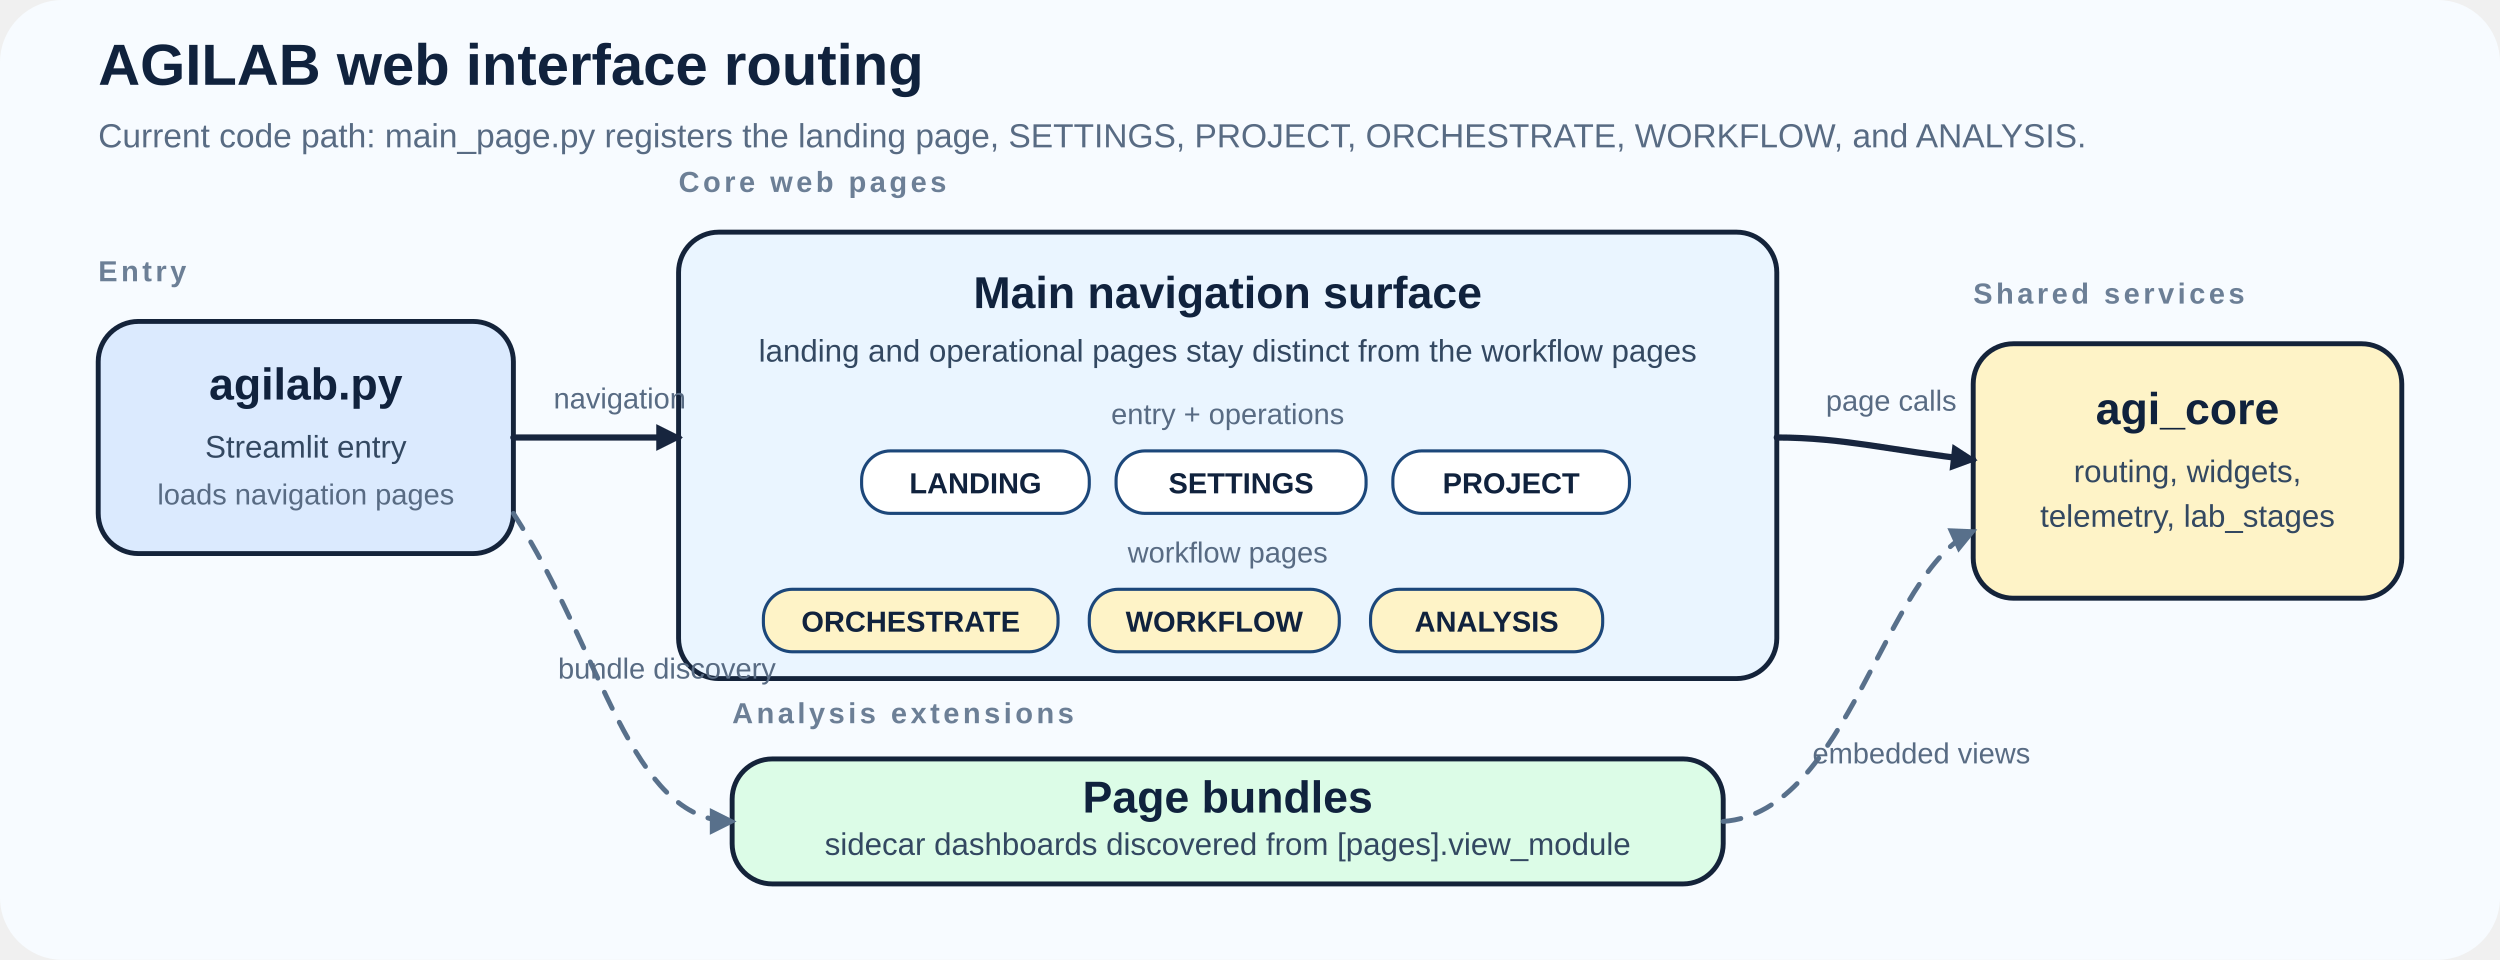
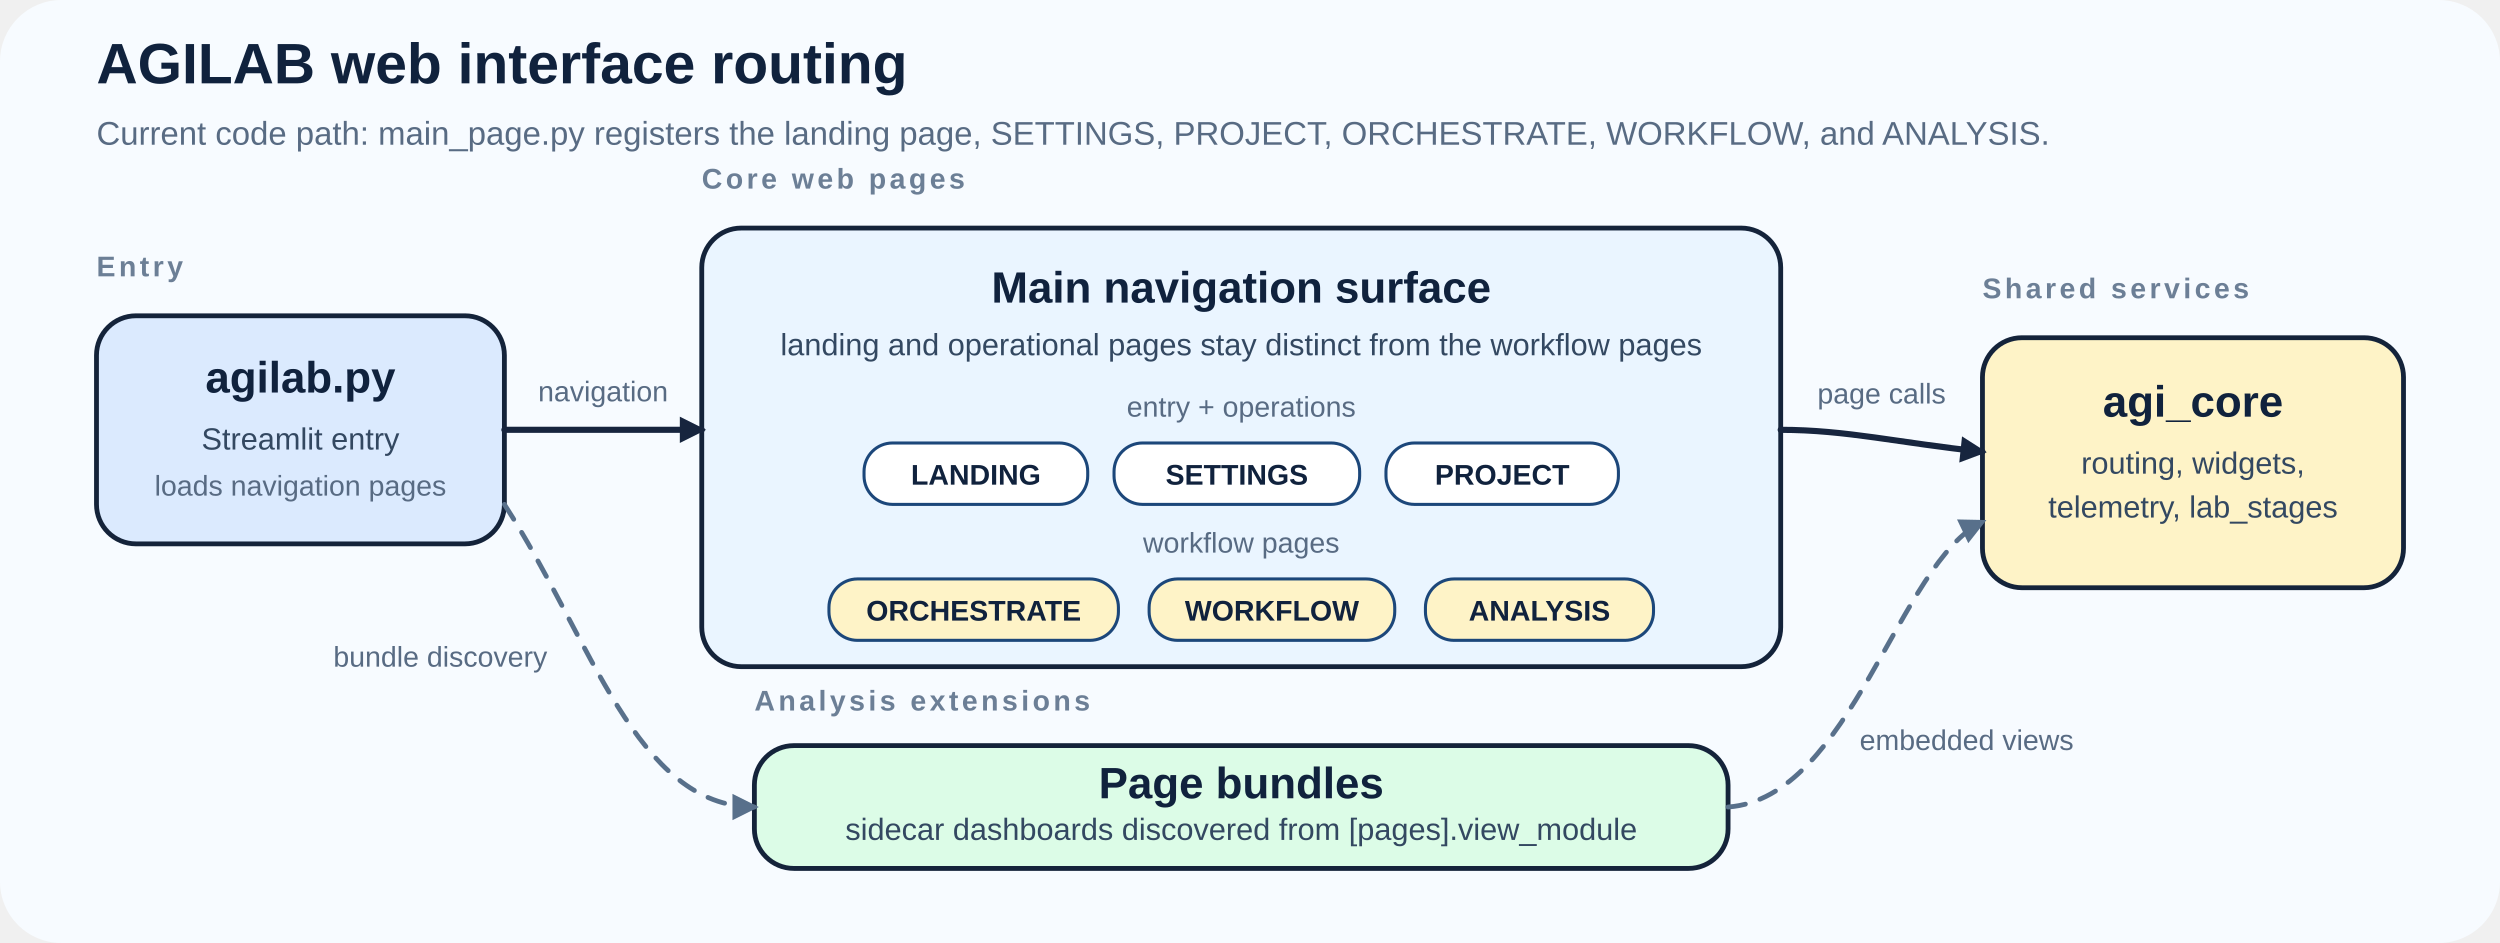
- <svg xmlns="http://www.w3.org/2000/svg" width="1120" height="430" viewBox="0 0 1120 430" role="img" aria-labelledby="title desc">
+ <svg xmlns="http://www.w3.org/2000/svg" width="1140" height="430" viewBox="0 0 1140 430" role="img" aria-labelledby="title desc">
  <defs>
    <style>
      text { font-family: Arial, Helvetica, sans-serif; fill: #10223d; }
      .title { font-size: 26px; font-weight: 700; }
      .subtitle { font-size: 15px; fill: #586b83; }
      .lane { font-size: 13px; font-weight: 700; letter-spacing: .12em; text-transform: uppercase; fill: #6c7f96; }
      .card { stroke: #14233a; stroke-width: 2.2; rx: 18; ry: 18; }
      .card-title { font-size: 20px; font-weight: 700; }
      .body { font-size: 14px; fill: #334861; }
      .note { font-size: 13px; fill: #586b83; }
      .pill { stroke: #1c477a; stroke-width: 1.4; rx: 13; ry: 13; }
      .pill-text { font-size: 13px; font-weight: 700; fill: #10223d; }
      .arrow { stroke: #17253e; stroke-width: 2.8; fill: none; stroke-linecap: round; stroke-linejoin: round; }
      .arrow-soft { stroke: #58708b; stroke-width: 2.2; fill: none; stroke-linecap: round; stroke-dasharray: 8 7; }
    </style>
    <marker id="arrowhead" markerWidth="12" markerHeight="12" refX="10" refY="6" orient="auto" markerUnits="userSpaceOnUse">
      <path d="M 0 0 L 12 6 L 0 12 z" fill="#17253e" />
    </marker>
    <marker id="arrowhead-soft" markerWidth="12" markerHeight="12" refX="10" refY="6" orient="auto" markerUnits="userSpaceOnUse">
      <path d="M 0 0 L 12 6 L 0 12 z" fill="#58708b" />
    </marker>
  </defs>
-   <rect width="1120" height="430" fill="#f7fbff" rx="28" ry="28" />
+   <rect width="1140" height="430" fill="#f7fbff" rx="28" ry="28" />
  <g transform="translate(44,38)">
    <text class="title" x="0" y="0">AGILAB web interface routing</text>
    <text class="subtitle" x="0" y="28">Current code path: main_page.py registers the landing page, SETTINGS, PROJECT, ORCHESTRATE, WORKFLOW, and ANALYSIS.</text>
  </g>
  <g id="entry" transform="translate(44,144)">
    <text class="lane" x="0" y="-18">Entry</text>
    <rect class="card" width="186" height="104" fill="#dbeafe" />
    <text class="card-title" x="93" y="35" text-anchor="middle">agilab.py</text>
    <text class="body" x="93" y="61" text-anchor="middle">Streamlit entry</text>
    <text class="note" x="93" y="82" text-anchor="middle">loads navigation pages</text>
  </g>
-   <g id="core-pages" transform="translate(304,104)">
+   <g id="core-pages" transform="translate(320,104)">
    <text class="lane" x="0" y="-18">Core web pages</text>
    <rect class="card" width="492" height="200" fill="#eaf5ff" />
    <text class="card-title" x="246" y="34" text-anchor="middle">Main navigation surface</text>
    <text class="body" x="246" y="58" text-anchor="middle">landing and operational pages stay distinct from the workflow pages</text>
    <text class="note" x="246" y="86" text-anchor="middle">entry + operations</text>
-     <rect class="pill" x="82" y="98" width="102" height="28" fill="#ffffff" />
-     <text class="pill-text" x="133" y="117" text-anchor="middle">LANDING</text>
-     <rect class="pill" x="196" y="98" width="112" height="28" fill="#ffffff" />
-     <text class="pill-text" x="252" y="117" text-anchor="middle">SETTINGS</text>
-     <rect class="pill" x="320" y="98" width="106" height="28" fill="#ffffff" />
-     <text class="pill-text" x="373" y="117" text-anchor="middle">PROJECT</text>
+     <rect class="pill" x="74" y="98" width="102" height="28" fill="#ffffff" />
+     <text class="pill-text" x="125" y="117" text-anchor="middle">LANDING</text>
+     <rect class="pill" x="188" y="98" width="112" height="28" fill="#ffffff" />
+     <text class="pill-text" x="244" y="117" text-anchor="middle">SETTINGS</text>
+     <rect class="pill" x="312" y="98" width="106" height="28" fill="#ffffff" />
+     <text class="pill-text" x="365" y="117" text-anchor="middle">PROJECT</text>
    <text class="note" x="246" y="148" text-anchor="middle">workflow pages</text>
-     <rect class="pill" x="38" y="160" width="132" height="28" fill="#fef3c7" />
-     <text class="pill-text" x="104" y="179" text-anchor="middle">ORCHESTRATE</text>
-     <rect class="pill" x="184" y="160" width="112" height="28" fill="#fef3c7" />
-     <text class="pill-text" x="240" y="179" text-anchor="middle">WORKFLOW</text>
-     <rect class="pill" x="310" y="160" width="104" height="28" fill="#fef3c7" />
-     <text class="pill-text" x="362" y="179" text-anchor="middle">ANALYSIS</text>
+     <rect class="pill" x="58" y="160" width="132" height="28" fill="#fef3c7" />
+     <text class="pill-text" x="124" y="179" text-anchor="middle">ORCHESTRATE</text>
+     <rect class="pill" x="204" y="160" width="112" height="28" fill="#fef3c7" />
+     <text class="pill-text" x="260" y="179" text-anchor="middle">WORKFLOW</text>
+     <rect class="pill" x="330" y="160" width="104" height="28" fill="#fef3c7" />
+     <text class="pill-text" x="382" y="179" text-anchor="middle">ANALYSIS</text>
  </g>
-   <g id="bundles" transform="translate(328,340)">
+   <g id="bundles" transform="translate(344,340)">
    <text class="lane" x="0" y="-16">Analysis extensions</text>
    <rect class="card" width="444" height="56" fill="#dcfce7" />
    <text class="card-title" x="222" y="24" text-anchor="middle">Page bundles</text>
    <text class="body" x="222" y="43" text-anchor="middle">sidecar dashboards discovered from [pages].view_module</text>
  </g>
-   <g id="core" transform="translate(884,154)">
+   <g id="core" transform="translate(904,154)">
    <text class="lane" x="0" y="-18">Shared services</text>
    <rect class="card" width="192" height="114" fill="#fef3c7" />
    <text class="card-title" x="96" y="36" text-anchor="middle">agi_core</text>
    <text class="body" x="96" y="62" text-anchor="middle">routing, widgets,</text>
    <text class="body" x="96" y="82" text-anchor="middle">telemetry, lab_stages</text>
  </g>
-   <path class="arrow" d="M230 196 C258 196 270 196 304 196" marker-end="url(#arrowhead)" />
-   <path class="arrow-soft" d="M230 230 C270 292 282 368 328 368" marker-end="url(#arrowhead-soft)" />
-   <path class="arrow" d="M796 196 C826 196 848 202 884 206" marker-end="url(#arrowhead)" />
-   <path class="arrow-soft" d="M772 368 C828 364 844 256 884 238" marker-end="url(#arrowhead-soft)" />
-   <text class="note" x="248" y="183">navigation</text>
-   <text class="note" x="250" y="304">bundle discovery</text>
-   <text class="note" x="818" y="184">page calls</text>
-   <text class="note" x="812" y="342">embedded views</text>
+   <path class="arrow" d="M230 196 C262 196 280 196 320 196" marker-end="url(#arrowhead)" />
+   <path class="arrow-soft" d="M230 230 C270 292 290 368 344 368" marker-end="url(#arrowhead-soft)" />
+   <path class="arrow" d="M812 196 C842 196 866 202 904 206" marker-end="url(#arrowhead)" />
+   <path class="arrow-soft" d="M788 368 C844 364 866 256 904 238" marker-end="url(#arrowhead-soft)" />
+   <text class="note" x="275" y="183" text-anchor="middle">navigation</text>
+   <text class="note" x="152" y="304">bundle discovery</text>
+   <text class="note" x="858" y="184" text-anchor="middle">page calls</text>
+   <text class="note" x="848" y="342">embedded views</text>
</svg>
